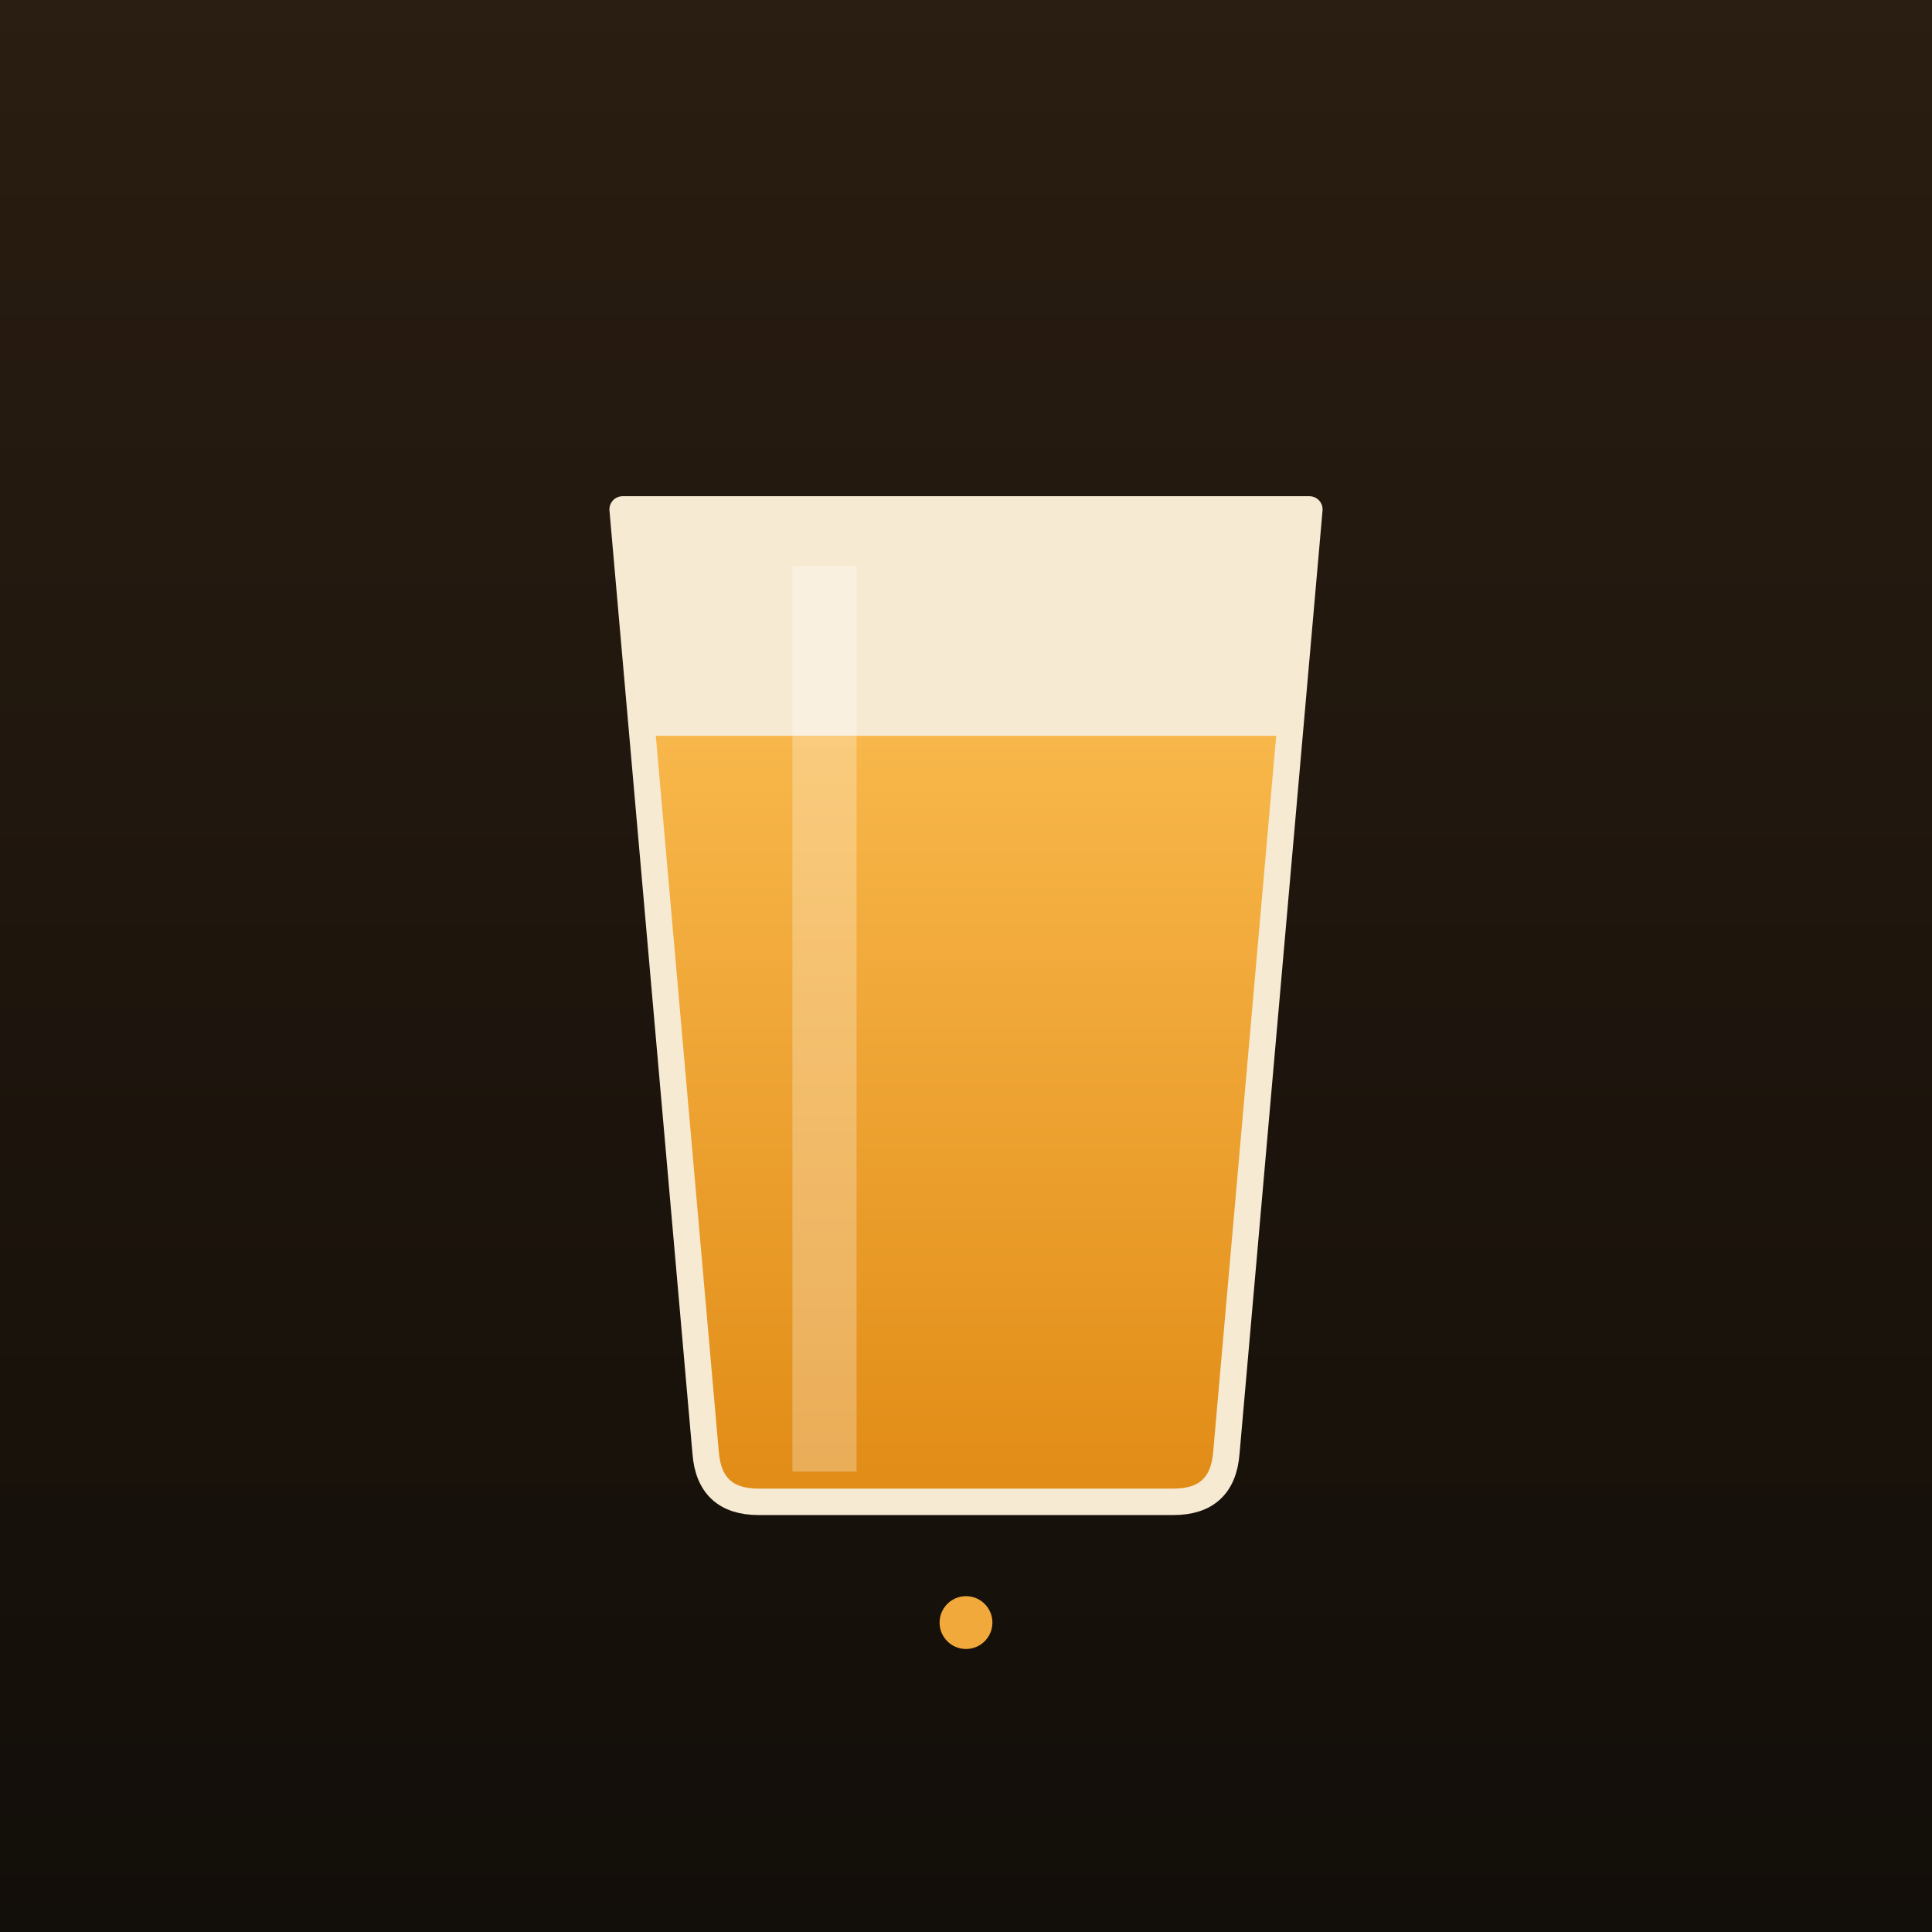
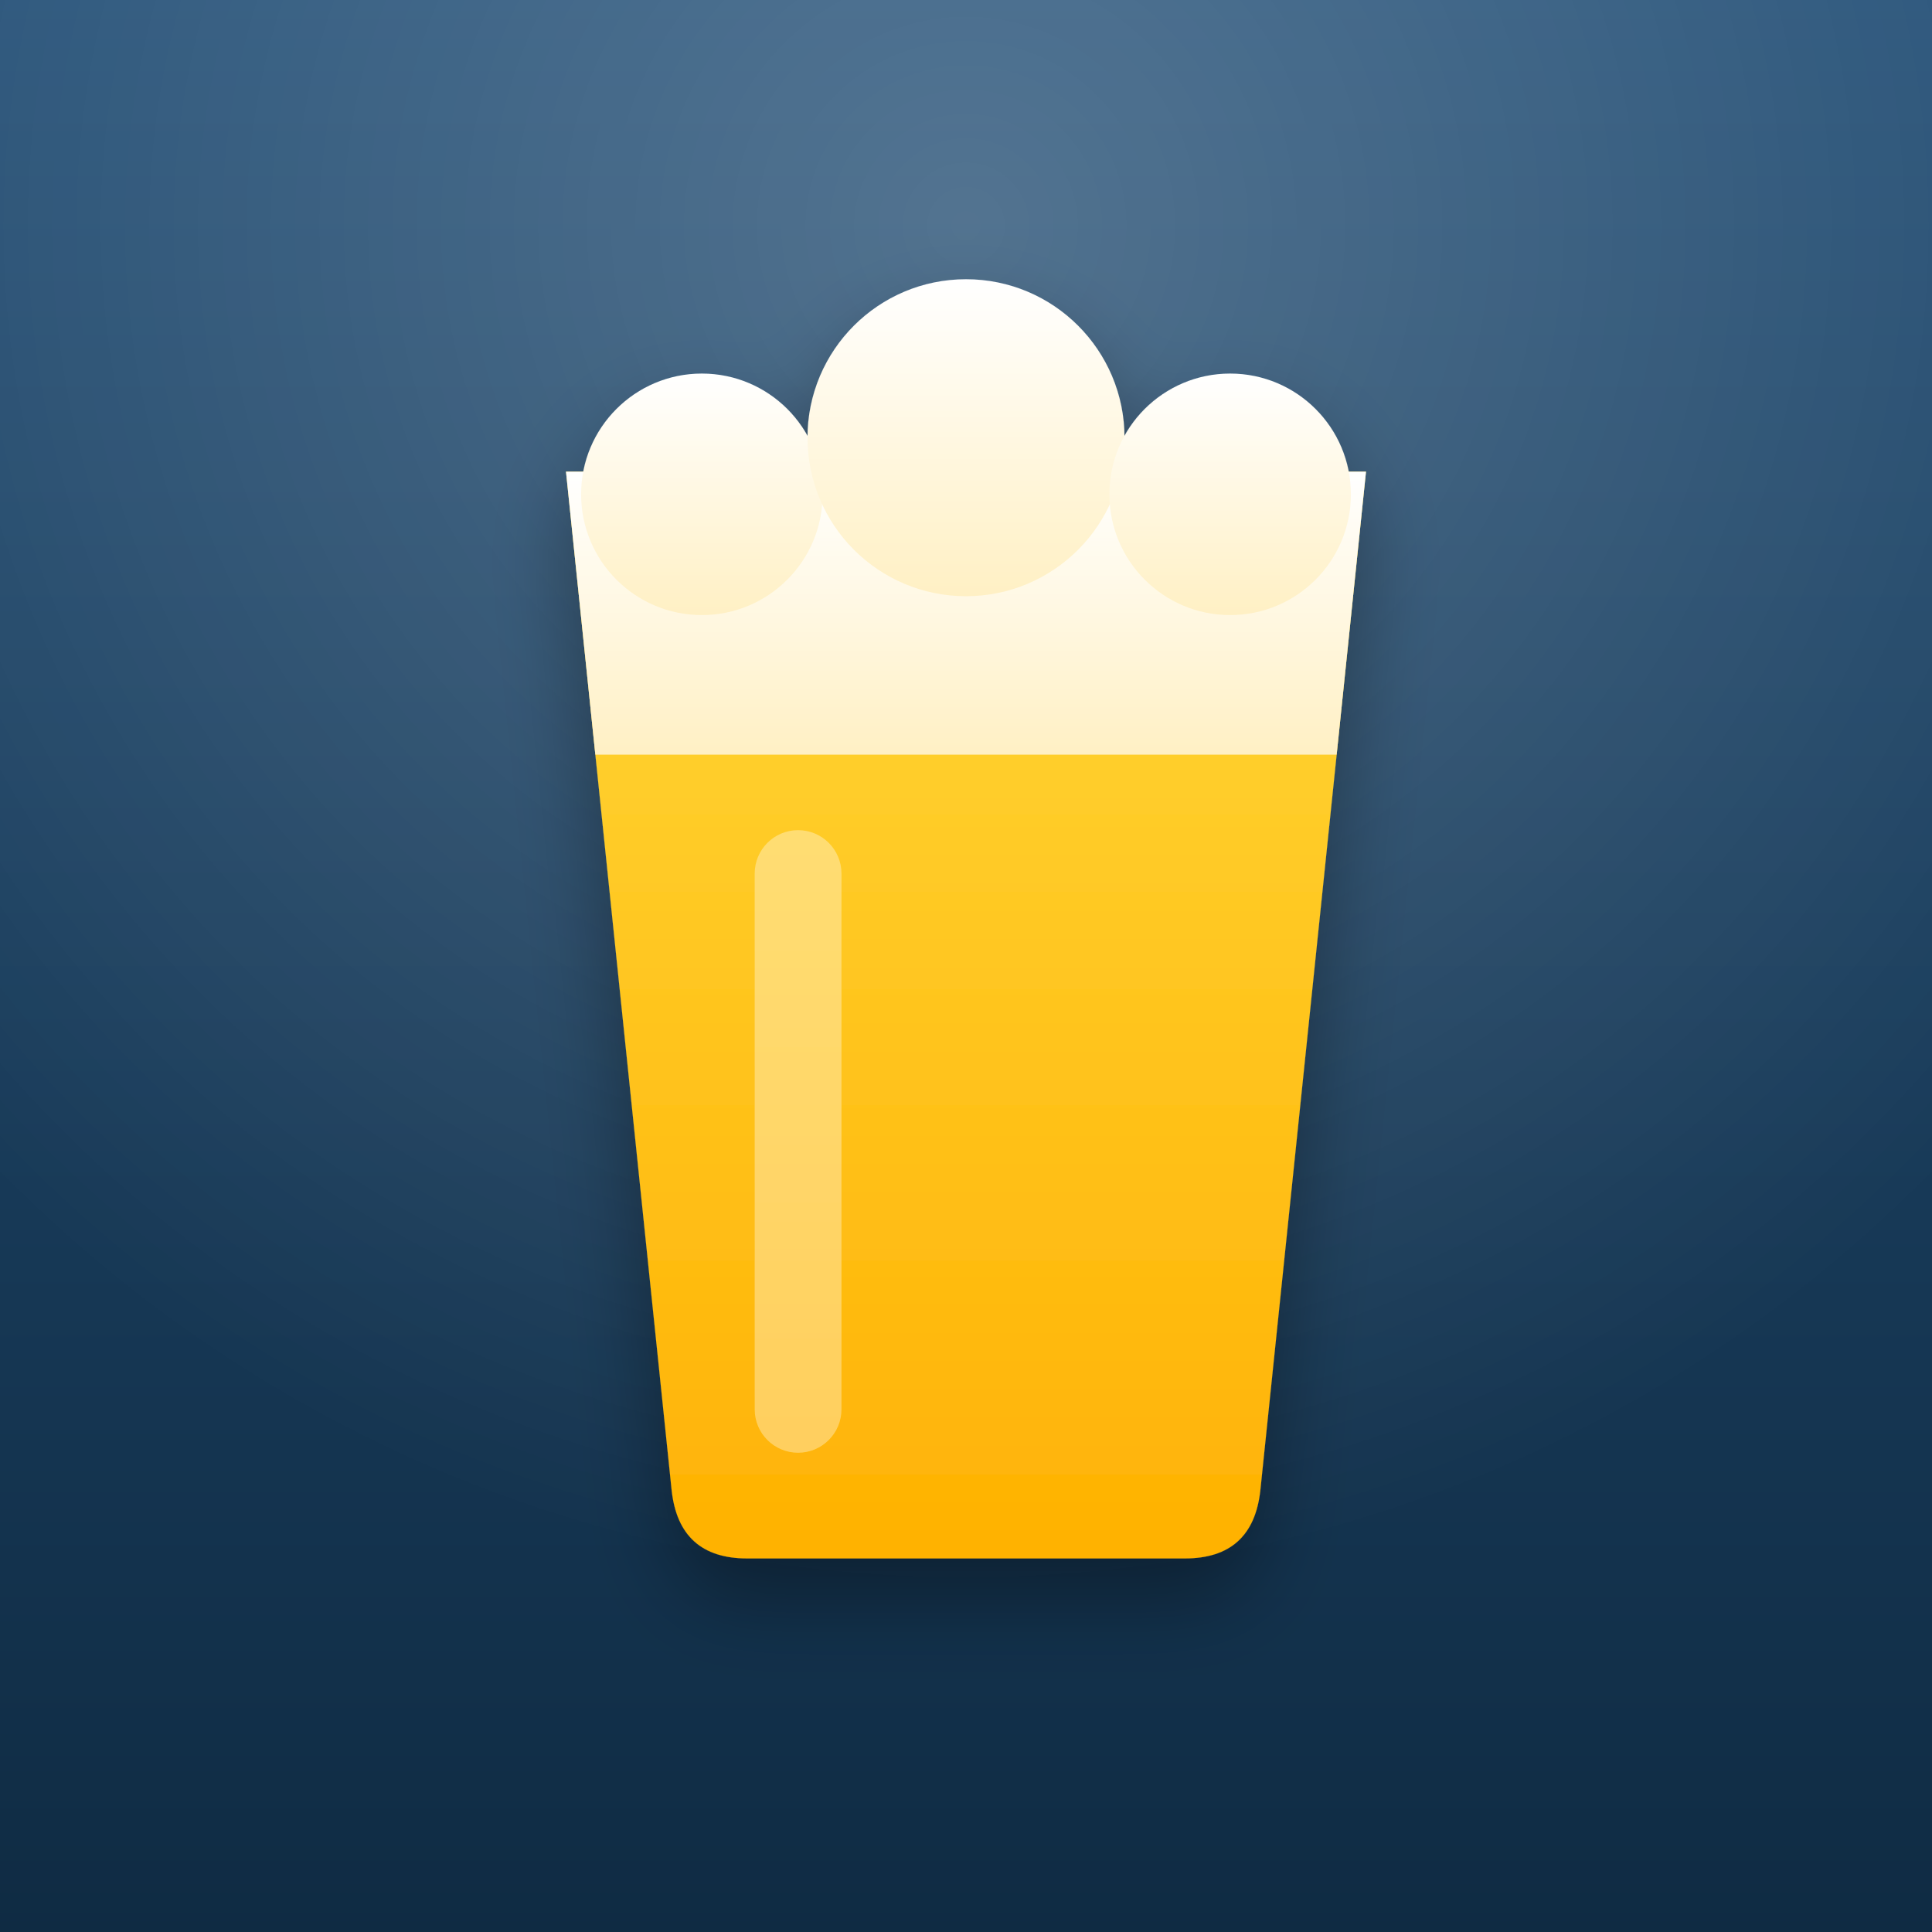
<svg xmlns="http://www.w3.org/2000/svg" width="1024" height="1024" viewBox="0 0 1024 1024">
  <defs>
    <linearGradient id="bg" x1="0" y1="0" x2="0" y2="1">
-       <stop offset="0" stop-color="#2a1d11" />
-       <stop offset="1" stop-color="#120e09" />
+       <stop offset="0" stop-color="#245077" />
+       <stop offset="1" stop-color="#0f2b43" />
    </linearGradient>
+     <radialGradient id="glow" cx=".5" cy=".12" r=".7">
+       <stop offset="0" stop-color="#ffffff" stop-opacity=".22" />
+       <stop offset="1" stop-color="#ffffff" stop-opacity="0" />
+     </radialGradient>
    <linearGradient id="beer" x1="0" y1="0" x2="0" y2="1">
-       <stop offset="0" stop-color="#ffc45a" />
-       <stop offset="1" stop-color="#e08a14" />
+       <stop offset="0" stop-color="#ffd83a" />
+       <stop offset="1" stop-color="#ffb000" />
+     </linearGradient>
+     <linearGradient id="head" x1="0" y1="0" x2="0" y2="1">
+       <stop offset="0" stop-color="#ffffff" />
+       <stop offset="1" stop-color="#fff0c4" />
    </linearGradient>
    <clipPath id="g">
-       <path d="M330 270 L694 270 L650 770 Q648 796 622 796 L402 796 Q376 796 374 770 Z" />
+       <path d="M300 250 H724 L668 790 Q664 826 628 826 H396 Q360 826 356 790 Z" />
    </clipPath>
+     <filter id="sh" x="-20%" y="-20%" width="140%" height="150%">
+       <feDropShadow dx="0" dy="22" stdDeviation="22" flood-color="#000" flood-opacity=".35" />
+     </filter>
  </defs>
  <rect width="1024" height="1024" fill="url(#bg)" />
-   <g clip-path="url(#g)">
-     <rect x="300" y="270" width="424" height="540" fill="url(#beer)" />
-     <rect x="300" y="270" width="424" height="120" fill="#f7ead2" />
-     <rect x="420" y="300" width="34" height="480" fill="#fff" opacity=".28" />
+   <rect width="1024" height="1024" fill="url(#glow)" />
+   <g filter="url(#sh)">
+     <g clip-path="url(#g)">
+       <rect x="280" y="250" width="464" height="600" fill="url(#beer)" />
+       <rect x="280" y="250" width="464" height="150" fill="url(#head)" />
+       <path d="M280 400 Q340 372 400 400 T520 400 T640 400 T744 400 V430 H280 Z" fill="#fff0c4" opacity=".0" />
+       <rect x="400" y="440" width="46" height="330" rx="23" fill="#ffffff" opacity=".35" />
+     </g>
+     <circle cx="372" cy="262" r="64" fill="url(#head)" />
+     <circle cx="512" cy="232" r="84" fill="url(#head)" />
+     <circle cx="652" cy="262" r="64" fill="url(#head)" />
  </g>
-   <path d="M330 270 L694 270 L650 770 Q648 796 622 796 L402 796 Q376 796 374 770 Z" fill="none" stroke="#f7ead2" stroke-width="14" stroke-linejoin="round" />
-   <circle cx="512" cy="860" r="14" fill="#f2a93b" />
</svg>
